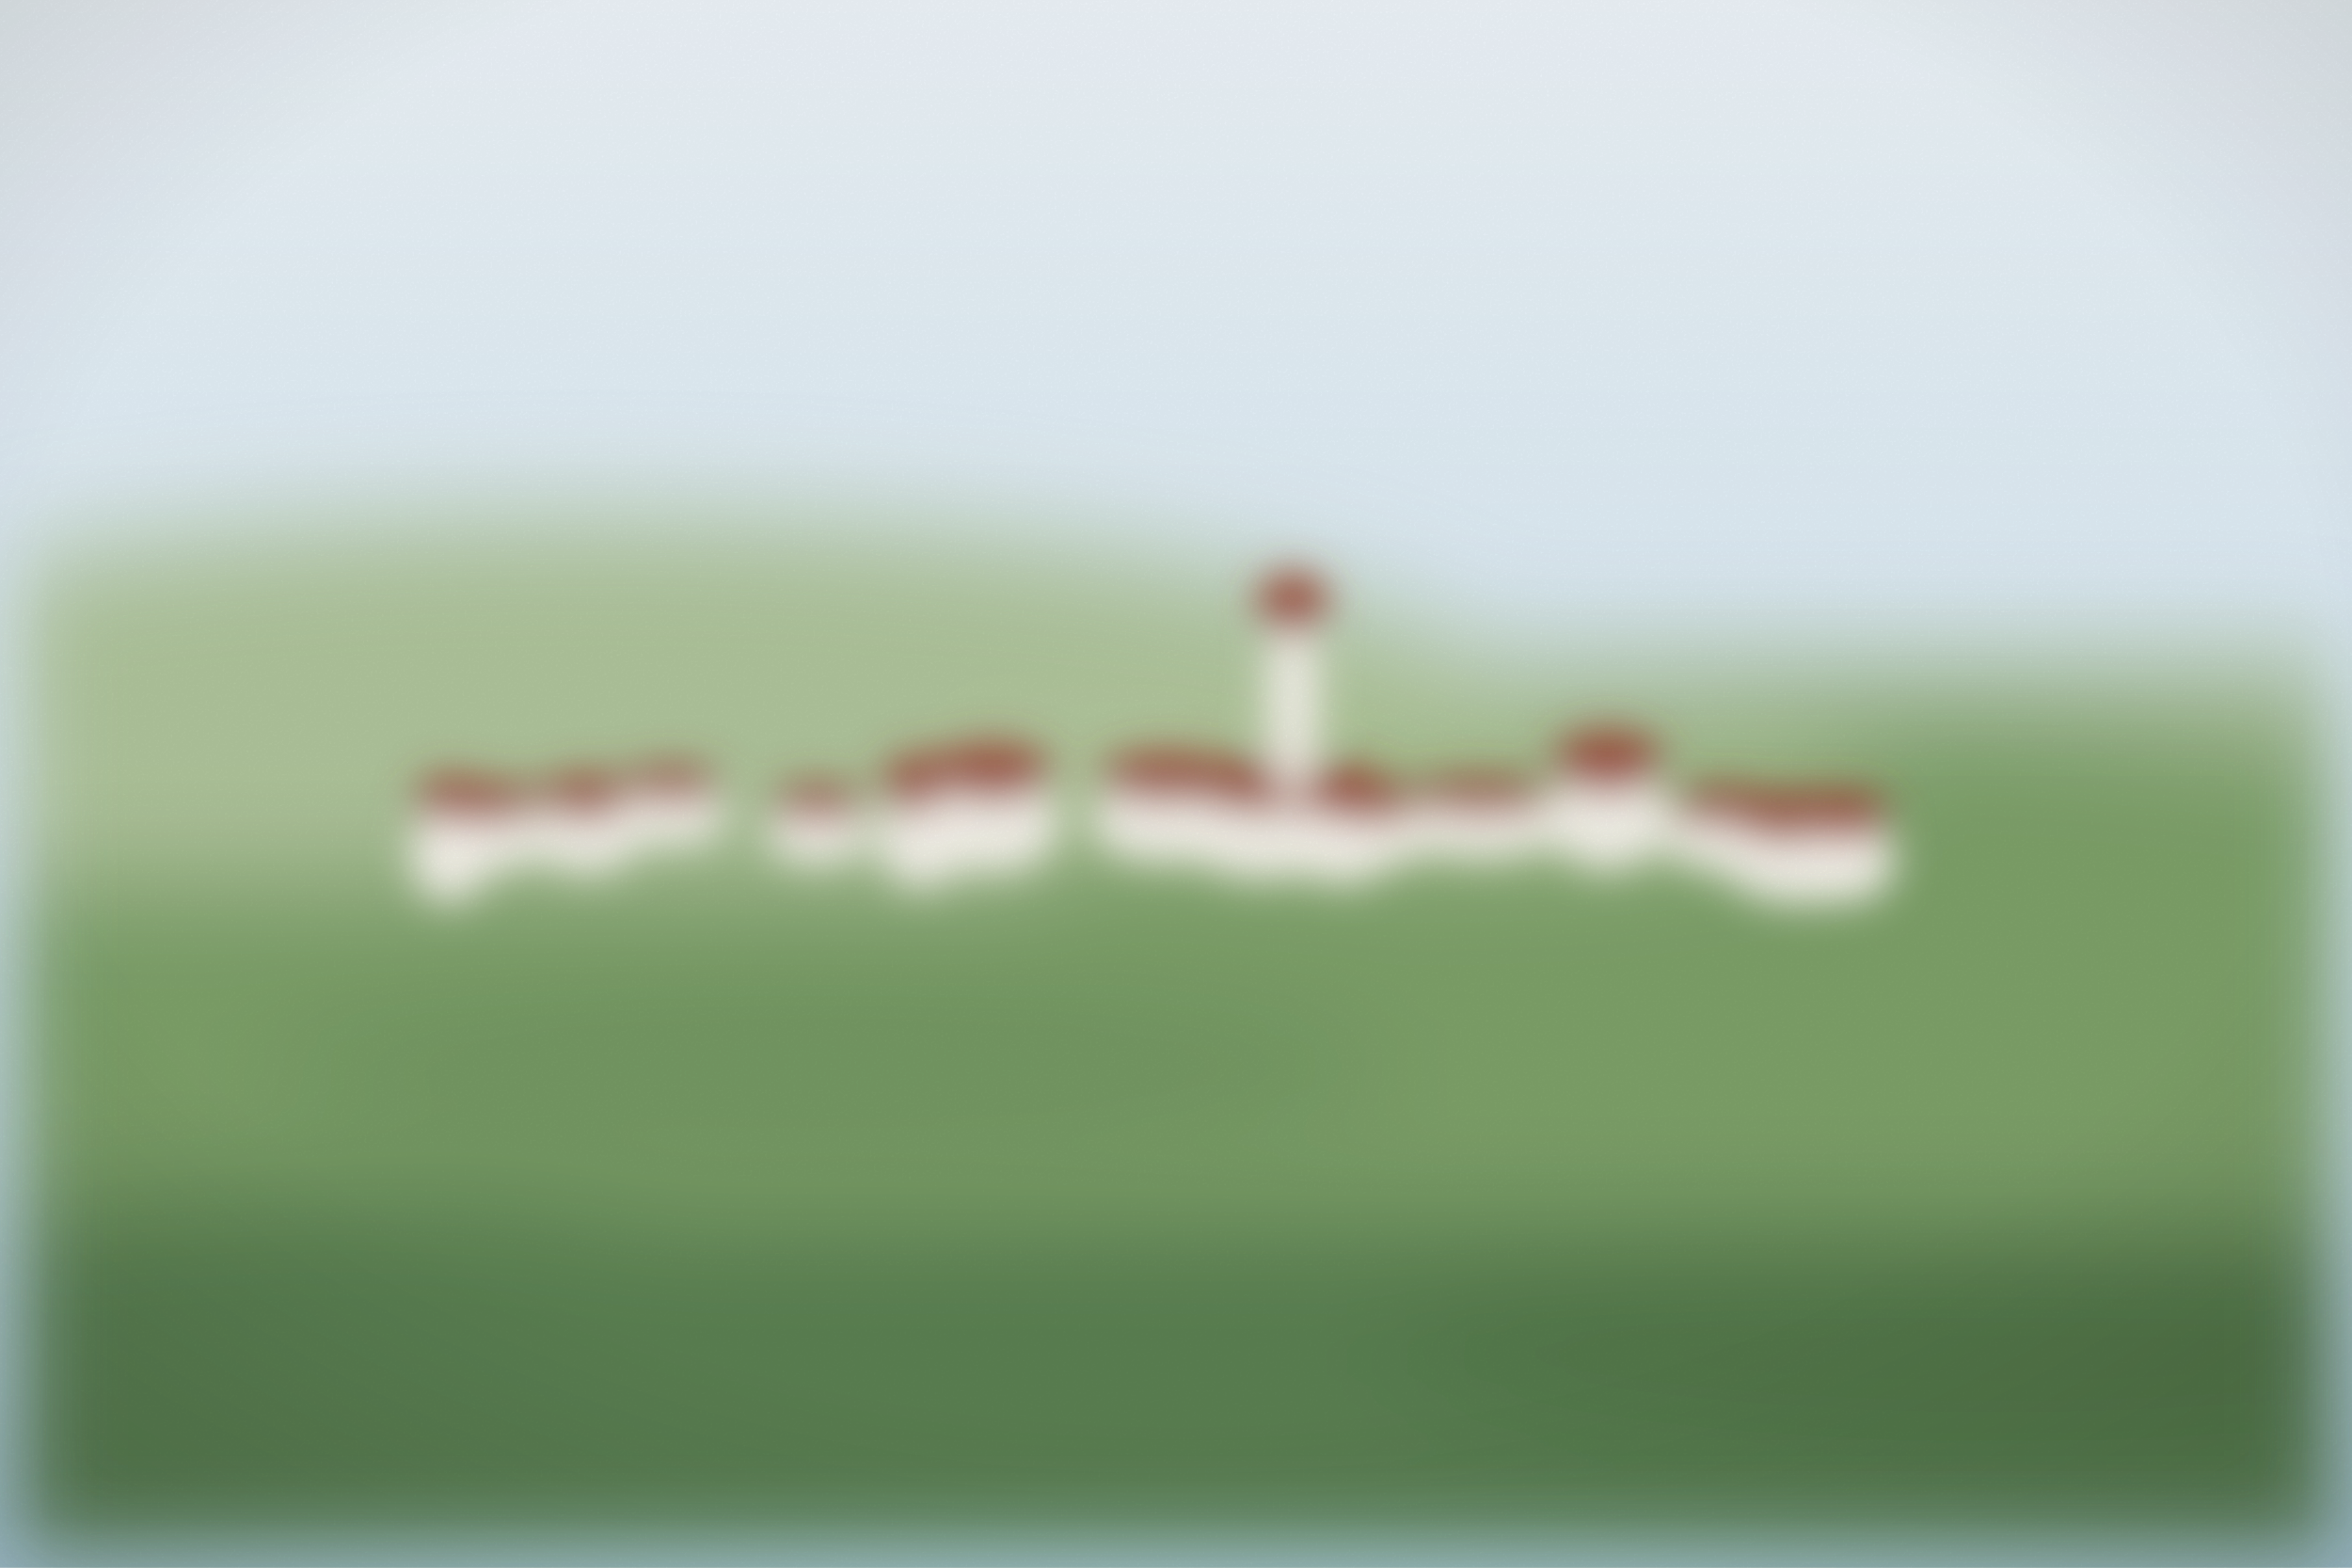
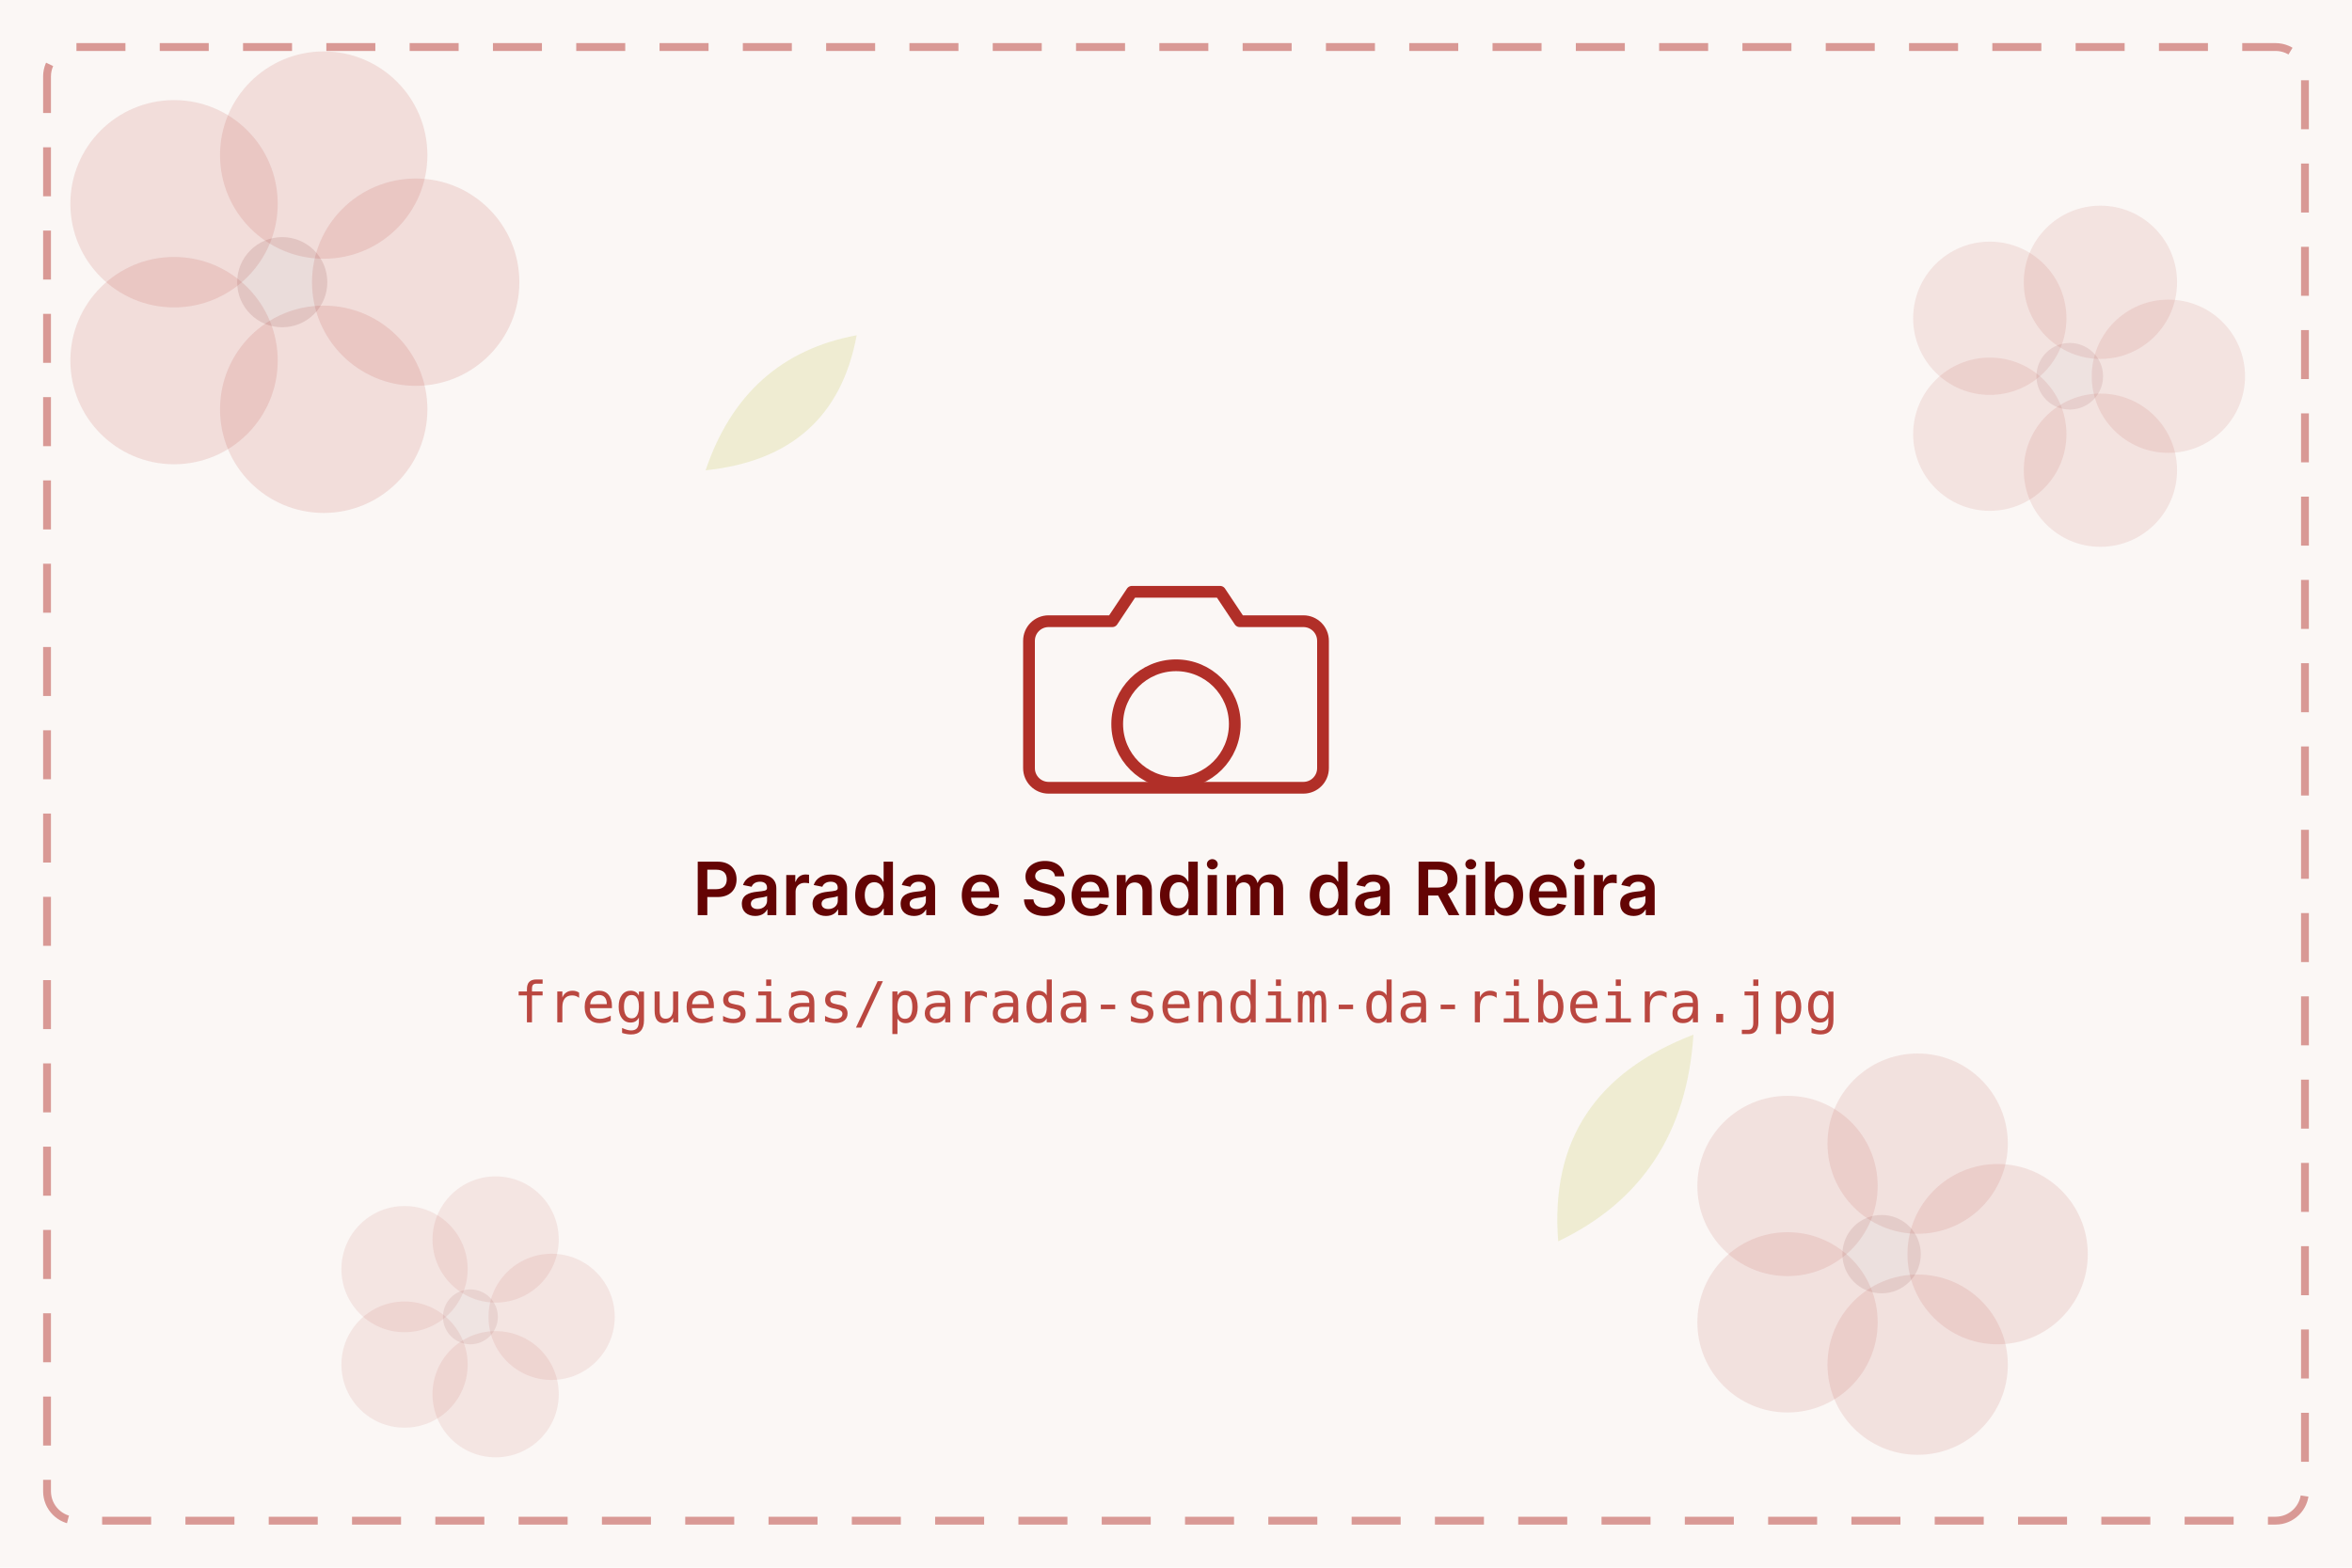
<svg xmlns="http://www.w3.org/2000/svg" viewBox="0 0 1200 800" width="1200" height="800" role="img">
-   <defs>
-     <linearGradient id="ceu" x1="0" y1="0" x2="0" y2="1">
-       <stop offset="0%" stop-color="#F0F7FC" />
-       <stop offset="55%" stop-color="#D9EBF7" />
-       <stop offset="100%" stop-color="#BADDF0" />
-     </linearGradient>
-     <radialGradient id="vinheta" cx="50%" cy="42%" r="78%">
-       <stop offset="62%" stop-color="#000" stop-opacity="0" />
-       <stop offset="100%" stop-color="#000" stop-opacity="0.16" />
-     </radialGradient>
-     <filter id="desfoque" x="-25%" y="-25%" width="150%" height="150%">
-       <feGaussianBlur stdDeviation="27.2" />
-     </filter>
-     <filter id="medio" x="-30%" y="-30%" width="160%" height="160%">
-       <feGaussianBlur stdDeviation="10.4" />
-     </filter>
-     <filter id="suave" x="-40%" y="-40%" width="180%" height="180%">
-       <feGaussianBlur stdDeviation="9.6" />
-     </filter>
-     <filter id="grao">
-       <feTurbulence type="fractalNoise" baseFrequency="0.9" numOctaves="2" stitchTiles="stitch" />
-       <feColorMatrix type="matrix" values="0 0 0 0 0  0 0 0 0 0  0 0 0 0 0  0.7 0.7 0.7 0 0" />
-     </filter>
-   </defs>
-   <rect width="1200" height="800" fill="url(#ceu)" />
-   <g filter="url(#desfoque)">
-     <rect x="-120" y="336" width="1440" height="560" fill="#A9BF97" opacity="1" />
-     <ellipse cx="300" cy="368" rx="480" ry="104" fill="#B2C79E" opacity="1" />
-     <rect x="-120" y="448" width="1440" height="480" fill="#7FA36B" opacity="1" />
-     <ellipse cx="936" cy="480" rx="432" ry="112" fill="#7FA36B" opacity="1" />
-     <rect x="-120" y="624" width="1440" height="320" fill="#5C8253" opacity="1" />
-     <ellipse cx="168" cy="736" rx="360" ry="128" fill="#5C8253" opacity="1" />
-     <ellipse cx="720" cy="400" rx="240" ry="40" fill="#BCCFa2" opacity="0.6" />
-     <ellipse cx="420" cy="544" rx="288" ry="40" fill="#6F9460" opacity="0.7" />
-     <ellipse cx="1020" cy="688" rx="312" ry="56" fill="#527549" opacity="0.7" />
+   <rect width="1200" height="800" fill="#FBF7F5" />
+   <g>
+     <g transform="translate(144 144) scale(4.6)">
+       <circle cx="14.8" cy="0" r="11.5" fill="#B43C34" opacity="0.14" />
+       <circle cx="4.6" cy="14.1" r="11.5" fill="#B43C34" opacity="0.14" />
+       <circle cx="-12" cy="8.7" r="11.5" fill="#B43C34" opacity="0.14" />
+       <circle cx="-12" cy="-8.7" r="11.5" fill="#B43C34" opacity="0.14" />
+       <circle cx="4.6" cy="-14.1" r="11.5" fill="#B43C34" opacity="0.14" />
+       <circle r="5" fill="#640404" opacity="0.112" />
+     </g>
+     <g transform="translate(1056 192) scale(3.4)">
+       <circle cx="14.8" cy="0" r="11.5" fill="#B43C34" opacity="0.11" />
+       <circle cx="4.6" cy="14.1" r="11.5" fill="#B43C34" opacity="0.11" />
+       <circle cx="-12" cy="8.7" r="11.5" fill="#B43C34" opacity="0.11" />
+       <circle cx="-12" cy="-8.7" r="11.5" fill="#B43C34" opacity="0.11" />
+       <circle cx="4.6" cy="-14.1" r="11.5" fill="#B43C34" opacity="0.11" />
+       <circle r="5" fill="#640404" opacity="0.088" />
+     </g>
+     <g transform="translate(240 672) scale(2.8)">
+       <circle cx="14.8" cy="0" r="11.5" fill="#B43C34" opacity="0.1" />
+       <circle cx="4.6" cy="14.1" r="11.5" fill="#B43C34" opacity="0.1" />
+       <circle cx="-12" cy="8.7" r="11.5" fill="#B43C34" opacity="0.1" />
+       <circle cx="-12" cy="-8.7" r="11.5" fill="#B43C34" opacity="0.1" />
+       <circle cx="4.6" cy="-14.1" r="11.5" fill="#B43C34" opacity="0.1" />
+       <circle r="5" fill="#640404" opacity="0.08" />
+     </g>
+     <g transform="translate(960 640) scale(4)">
+       <circle cx="14.8" cy="0" r="11.5" fill="#B43C34" opacity="0.12" />
+       <circle cx="4.6" cy="14.1" r="11.5" fill="#B43C34" opacity="0.12" />
+       <circle cx="-12" cy="8.7" r="11.5" fill="#B43C34" opacity="0.12" />
+       <circle cx="-12" cy="-8.7" r="11.5" fill="#B43C34" opacity="0.12" />
+       <circle cx="4.6" cy="-14.1" r="11.5" fill="#B43C34" opacity="0.12" />
+       <circle r="5" fill="#640404" opacity="0.096" />
+     </g>
+     <path transform="translate(360 240) rotate(-20) scale(3.2)" d="M0 0q12-15 30-12q-10 17-30 12Z" fill="#A9B416" opacity="0.16" />
+     <path transform="translate(864 528) rotate(145) scale(3.9)" d="M0 0q12-15 30-12q-10 17-30 12Z" fill="#A9B416" opacity="0.16" />
  </g>
-   <g filter="url(#medio)">
-     <ellipse cx="229.4" cy="435.9" rx="19.6" ry="24.2" fill="#FBF8F1" opacity="0.97" />
-     <ellipse cx="229.4" cy="410.4" rx="17.6" ry="14.5" fill="#9E4B38" opacity="0.95" />
-     <ellipse cx="246.1" cy="427.3" rx="35.1" ry="17" fill="#FBF8F1" opacity="0.97" />
-     <ellipse cx="246.1" cy="409.5" rx="31.6" ry="10.2" fill="#9E4B38" opacity="0.95" />
-     <ellipse cx="299.5" cy="426.3" rx="27.4" ry="18.9" fill="#FBF8F1" opacity="0.97" />
-     <ellipse cx="299.5" cy="406.5" rx="24.6" ry="11.3" fill="#9E4B38" opacity="0.95" />
-     <ellipse cx="342.6" cy="416.3" rx="27.8" ry="15.1" fill="#FBF8F1" opacity="0.97" />
-     <ellipse cx="342.6" cy="400.4" rx="25" ry="9.1" fill="#9E4B38" opacity="0.95" />
-     <ellipse cx="417.5" cy="425.5" rx="26.6" ry="15" fill="#FBF8F1" opacity="0.97" />
-     <ellipse cx="417.5" cy="409.7" rx="24" ry="9" fill="#9E4B38" opacity="0.95" />
-     <ellipse cx="470.7" cy="427.1" rx="23.2" ry="25.6" fill="#FBF8F1" opacity="0.97" />
-     <ellipse cx="470.7" cy="400.2" rx="20.8" ry="15.3" fill="#9E4B38" opacity="0.95" />
-     <ellipse cx="506.5" cy="420.1" rx="33.8" ry="24.7" fill="#FBF8F1" opacity="0.97" />
-     <ellipse cx="506.5" cy="394.1" rx="30.4" ry="14.8" fill="#9E4B38" opacity="0.95" />
-     <ellipse cx="595.3" cy="418.7" rx="38.6" ry="21.1" fill="#FBF8F1" opacity="0.97" />
-     <ellipse cx="595.3" cy="396.6" rx="34.8" ry="12.7" fill="#9E4B38" opacity="0.95" />
-     <ellipse cx="645.7" cy="425.1" rx="42.3" ry="23.1" fill="#FBF8F1" opacity="0.97" />
-     <ellipse cx="645.7" cy="400.9" rx="38.1" ry="13.8" fill="#9E4B38" opacity="0.95" />
-     <ellipse cx="685.1" cy="428.2" rx="26.3" ry="22.7" fill="#FBF8F1" opacity="0.97" />
-     <ellipse cx="685.1" cy="404.3" rx="23.7" ry="13.6" fill="#9E4B38" opacity="0.95" />
-     <ellipse cx="701.6" cy="426.9" rx="28.4" ry="15.7" fill="#FBF8F1" opacity="0.97" />
-     <ellipse cx="701.6" cy="410.4" rx="25.6" ry="9.4" fill="#9E4B38" opacity="0.95" />
-     <ellipse cx="755.5" cy="422.6" rx="41.9" ry="15.6" fill="#FBF8F1" opacity="0.97" />
-     <ellipse cx="755.5" cy="406.2" rx="37.7" ry="9.4" fill="#9E4B38" opacity="0.95" />
-     <ellipse cx="820.4" cy="417" rx="31.1" ry="26.8" fill="#FBF8F1" opacity="0.97" />
-     <ellipse cx="820.4" cy="388.8" rx="28" ry="16.1" fill="#9E4B38" opacity="0.95" />
-     <ellipse cx="879.4" cy="428.3" rx="31.1" ry="16.1" fill="#FBF8F1" opacity="0.97" />
-     <ellipse cx="879.4" cy="411.3" rx="28" ry="9.7" fill="#9E4B38" opacity="0.95" />
-     <ellipse cx="919.6" cy="439.5" rx="40.8" ry="21.4" fill="#FBF8F1" opacity="0.97" />
-     <ellipse cx="919.6" cy="417" rx="36.8" ry="12.9" fill="#9E4B38" opacity="0.95" />
-     <ellipse cx="942" cy="438.8" rx="25" ry="21.3" fill="#FBF8F1" opacity="0.97" />
-     <ellipse cx="942" cy="416.3" rx="22.5" ry="12.8" fill="#9E4B38" opacity="0.95" />
-     <ellipse cx="659.5" cy="356" rx="13.2" ry="52" fill="#FBF8F1" opacity="0.97" />
-     <ellipse cx="659.5" cy="308" rx="18" ry="16" fill="#9E4B38" opacity="0.95" />
+   <rect x="24" y="24" width="1152" height="752" rx="15" fill="none" stroke="#A40C04" stroke-width="4" stroke-dasharray="25 17.5" opacity="0.4" />
+   <g transform="translate(600 352)" fill="none" stroke="#A40C04" stroke-width="6" stroke-linejoin="round" stroke-linecap="round" opacity="0.85">
+     <path d="M-65 -35h32.5l10 -15h45l10 15h32.5a10 10 0 0 1 10 10v65a10 10 0 0 1 -10 10h-130a10 10 0 0 1 -10 -10v-65a10 10 0 0 1 10 -10Z" />
+     <circle cx="0" cy="17.5" r="30" />
  </g>
-   <rect width="1200" height="800" fill="url(#vinheta)" />
-   <rect width="1200" height="800" filter="url(#grao)" opacity="0.055" />
+   <text x="600" y="467" text-anchor="middle" font-family="Inter, system-ui, sans-serif" font-size="37.5" font-weight="600" fill="#640404">Parada e Sendim da Ribeira</text>
+   <text x="600" y="521.7" text-anchor="middle" font-family="ui-monospace, SFMono-Regular, Menlo, monospace" font-size="28.8" fill="#A40C04" opacity="0.75">freguesias/parada-sendim-da-ribeira.jpg</text>
</svg>
